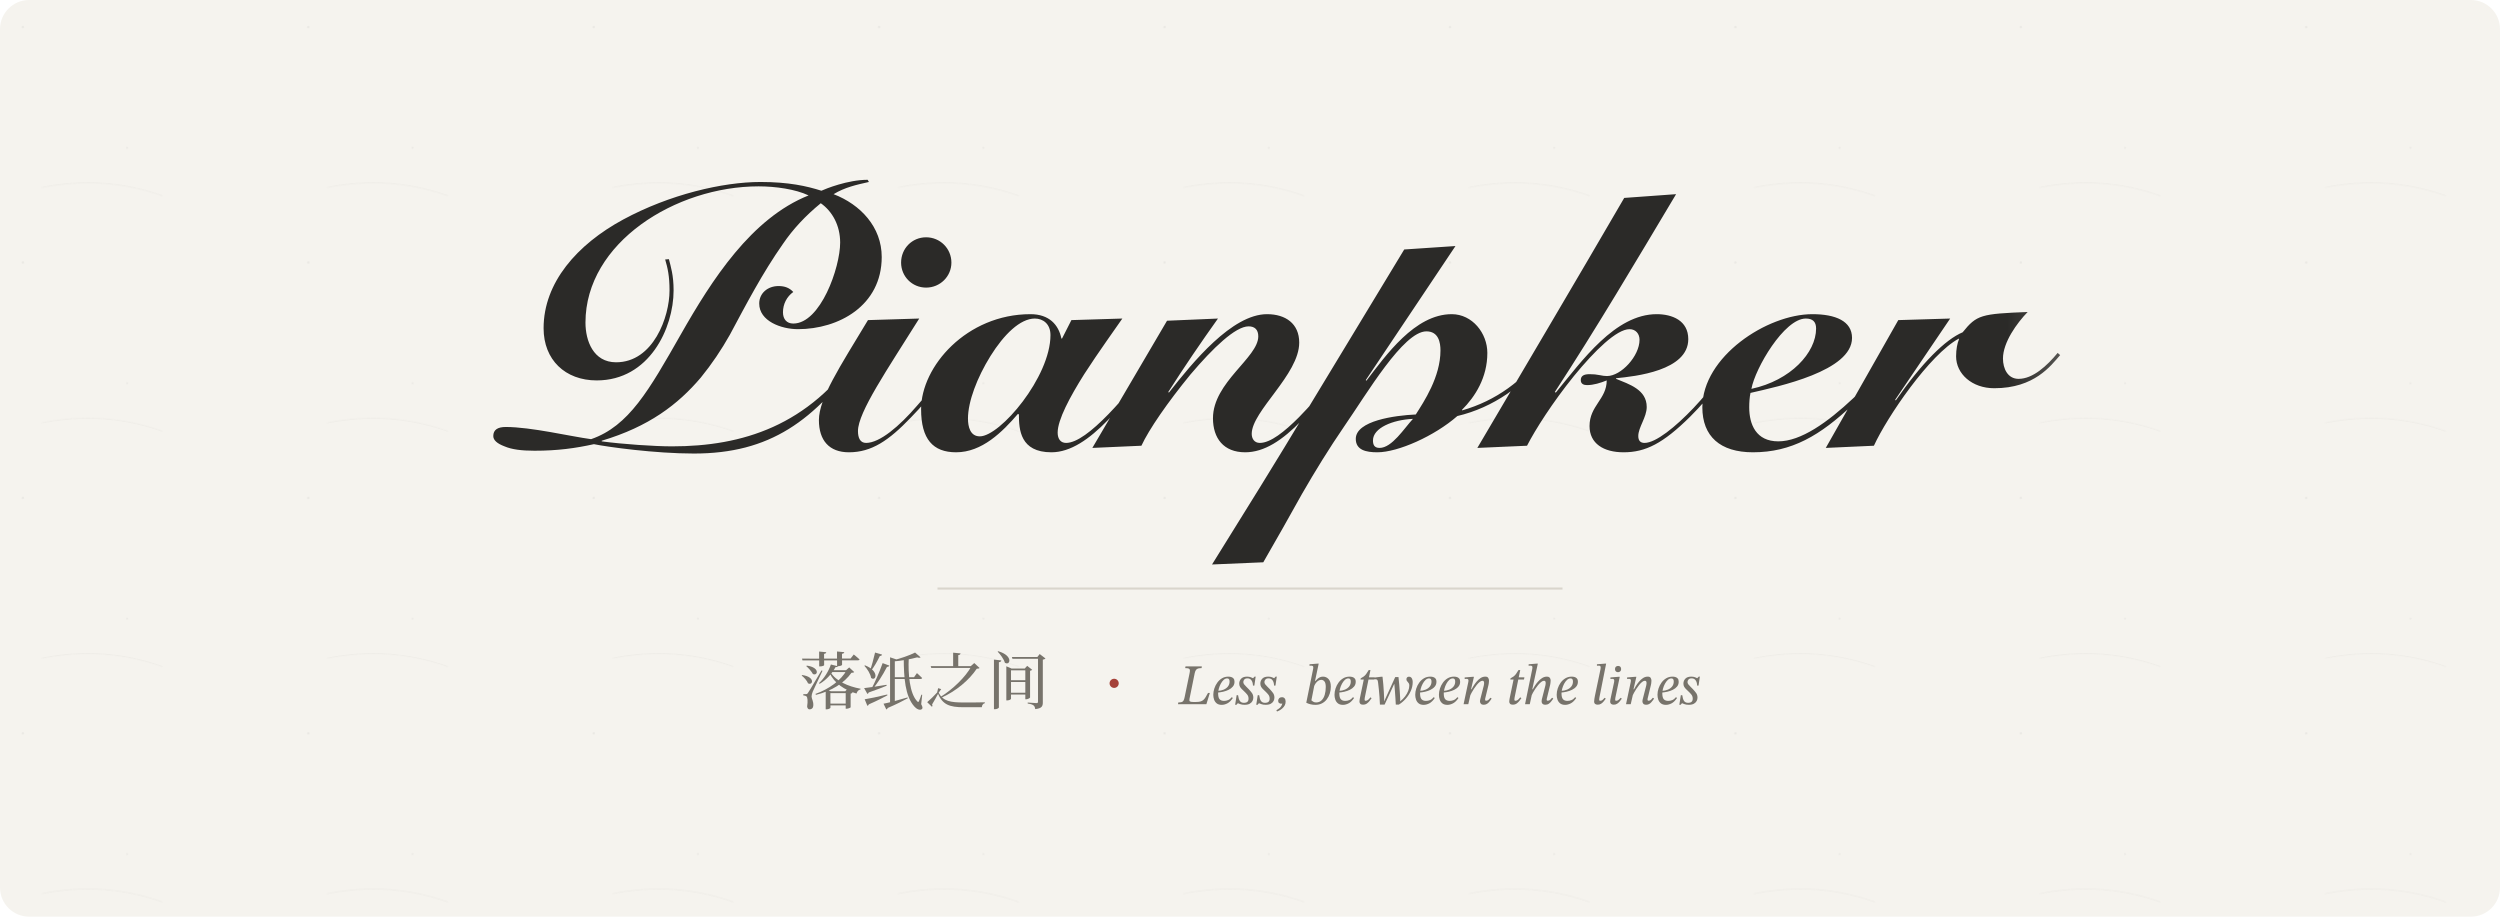
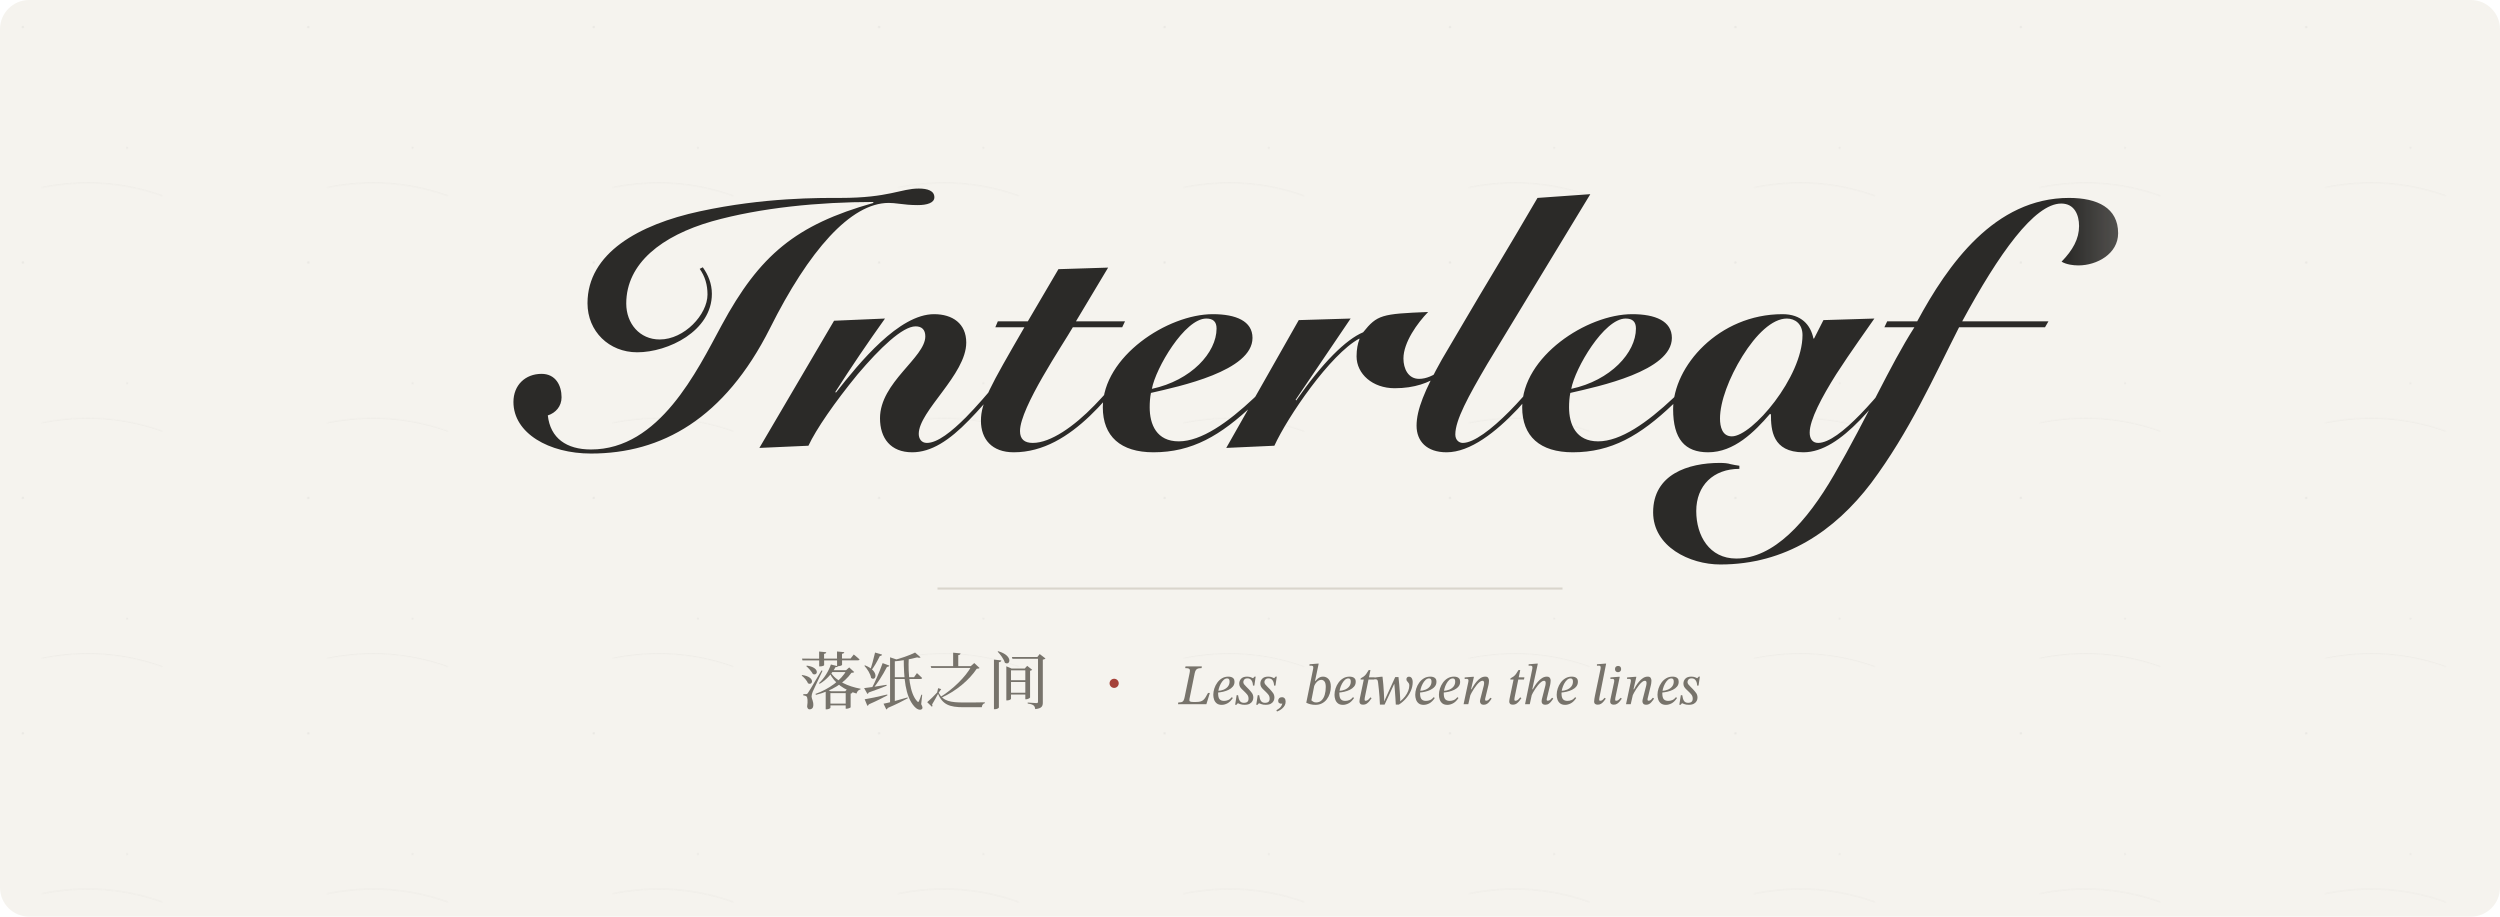
- <svg xmlns="http://www.w3.org/2000/svg" viewBox="0 0 1200 440" width="1200" height="440" role="img" aria-label="Pianpker · 落纸之间 · Less, between the lines">
+ <svg xmlns="http://www.w3.org/2000/svg" viewBox="0 0 1200 440" width="1200" height="440" role="img" aria-label="Interleaf · 落纸之间 · Less, between the lines">
  <style>
    .write { animation: write 1.6s cubic-bezier(0.45, 0.05, 0.25, 1) 0.2s both; }
-     @keyframes write { from { transform: translateX(-898px); } }
+     @keyframes write { from { transform: translateX(-917px); } }
    .hair { transform-origin: 600.0px 0; animation: hair 1s cubic-bezier(0.22, 1, 0.36, 1) 1.2s both; }
    @keyframes hair { from { transform: scaleX(0); } }
    .sub { animation: rise 1s cubic-bezier(0.22, 1, 0.36, 1) 1.5s both; }
    @keyframes rise { from { opacity: 0; transform: translateY(6px); } }
    .stamp { transform-box: fill-box; transform-origin: center; animation: stamp 0.9s cubic-bezier(0.22, 1, 0.36, 1) 1.75s both; }
    @keyframes stamp {
      0% { opacity: 0; transform: scale(1.4) rotate(-8deg); }
      45% { opacity: 1; transform: scale(0.95) rotate(-3deg); }
      100% { opacity: 1; transform: scale(1) rotate(-3deg); }
    }
    @media (prefers-reduced-motion: reduce) {
      .write, .hair, .sub { animation: none; }
      .stamp { animation: none; transform: rotate(-3deg); }
    }
  </style>
  <defs>
    <linearGradient id="edge" x1="0" x2="1">
      <stop offset="0.86" stop-color="#fff" />
      <stop offset="1" stop-color="#fff" stop-opacity="0" />
    </linearGradient>
    <mask id="reveal" maskUnits="userSpaceOnUse" x="0" y="0" width="1200" height="440">
-       <rect class="write" x="191" y="0" width="898" height="440" fill="url(#edge)" />
+       <rect class="write" x="200" y="0" width="917" height="440" fill="url(#edge)" />
    </mask>
    <pattern id="washi" width="137" height="113" patternUnits="userSpaceOnUse">
      <circle cx="11" cy="13" r="0.6" fill="#2b2a28" opacity="0.05" />
      <circle cx="61" cy="71" r="0.5" fill="#2b2a28" opacity="0.04" />
      <path d="M20 90 q30 -6 58 4" stroke="#2b2a28" stroke-width="0.4" fill="none" opacity="0.035" />
    </pattern>
  </defs>
  <rect width="1200" height="440" rx="14" fill="#f5f3ee" />
  <rect width="1200" height="440" fill="url(#washi)" />
-   <path d="M417.075 87.35 416.475 86.3C406.875 86.3 396.225 90.65 394.275 91.55C387.225 89.3 378.525 87.35 365.025 87.35C346.875 87.35 321.375 93.35 299.175 105.35C276.975 117.35 260.925 135.65 260.925 157.55C260.925 172.7 271.275 182.6 286.425 182.6C311.625 182.6 323.325 157.55 323.325 139.4C323.325 132.05 321.975 128.0 321.075 124.4L319.275 124.55C320.475 128.6 321.375 132.5 321.375 139.4C321.375 152.15 313.575 173.9 295.725 173.9C284.775 173.9 281.025 163.55 281.025 154.85C281.025 116.45 324.375 89.45 364.125 89.45C372.225 89.45 381.825 90.8 388.125 93.8C360.675 104.75 341.775 134.15 326.775 160.55C311.475 187.4 301.875 204.5 283.725 210.8C273.675 209.45 254.925 204.95 242.775 204.95C238.875 204.95 236.775 206.3 236.775 209.3C236.775 211.25 238.575 212.9 242.175 214.25C245.625 215.75 250.425 216.35 256.575 216.35C267.675 216.35 276.225 215.15 285.075 213.2C291.675 214.55 314.475 217.7 333.075 217.7C369.375 217.7 391.125 202.25 413.925 169.85L412.425 168.95C388.275 204.5 356.175 214.25 322.575 214.25C314.175 214.25 298.725 213.2 288.825 211.85V211.55C311.475 204.8 325.425 194.15 336.375 181.25C341.625 174.8 346.275 167.9 350.325 160.7C358.125 146.15 365.925 131.15 375.825 117.05C380.625 110.0 386.625 103.55 393.975 97.55C399.525 101.45 403.275 108.2 403.275 116.45C403.275 128.45 393.825 155.3 380.775 155.3C377.625 155.3 375.825 153.2 375.825 149.9C375.825 146.0 377.625 142.4 380.775 140.15C378.975 138.2 376.725 137.3 373.725 137.3C368.475 137.3 364.425 140.75 364.425 145.7C364.425 154.1 374.925 158.0 383.025 158.0C402.525 158.0 423.225 146.75 423.225 123.35C423.225 108.95 413.025 98.15 400.125 93.2C405.525 89.9 411.075 88.7 417.075 87.35ZM441.225 152.9 416.625 153.65C402.975 176.3 393.075 191.3 393.075 201.65C393.075 211.4 398.025 217.1 407.475 217.1C418.425 217.1 426.675 211.4 437.175 200.45C447.525 189.95 455.925 177.8 461.475 170.0L460.125 169.4C454.875 176.6 449.925 183.8 440.175 194.75C431.775 204.5 422.325 212.6 415.725 212.6C412.875 212.6 411.825 210.2 411.825 206.9C411.825 197.9 425.925 177.35 441.225 152.9ZM432.525 126.05C432.525 132.65 437.775 138.05 444.525 138.05C451.275 138.05 456.675 132.65 456.675 126.05C456.675 119.3 451.275 113.9 444.525 113.9C437.775 113.9 432.525 119.3 432.525 126.05ZM538.725 152.9 514.275 153.65 509.775 162.5H509.475C508.125 155.9 503.625 150.8 494.625 150.8C464.025 150.8 442.125 175.85 442.125 196.4C442.125 210.8 447.825 217.1 458.925 217.1C471.375 217.1 481.125 207.35 488.625 198.65L489.075 198.95C489.075 206.15 489.675 217.1 504.675 217.1C523.125 217.1 540.675 191.75 557.175 170.6L556.125 170.0C540.825 190.1 521.925 212.6 511.725 212.6C509.175 212.6 507.675 210.8 507.675 207.65C507.675 201.5 513.525 190.55 520.425 179.6C527.175 169.1 536.175 156.65 538.725 152.9ZM470.325 209.45C465.675 209.45 464.625 204.8 464.625 200.9C464.625 192.8 468.975 181.25 475.425 170.9C481.875 160.55 489.675 152.9 496.725 152.9C500.625 152.9 504.225 155.45 504.225 160.85C504.225 180.95 480.075 209.45 470.325 209.45ZM524.325 215.0 547.875 213.95C551.475 206.15 560.475 193.1 571.425 179.75C582.225 167.0 593.025 156.65 599.325 156.65C602.325 156.65 603.975 158.3 603.975 161.45C603.975 171.65 582.225 183.5 582.225 200.75C582.225 210.35 587.325 217.1 597.675 217.1C606.825 217.1 615.525 211.4 624.975 201.65C633.975 192.5 643.125 180.8 650.775 170.45L649.275 169.7C645.525 174.8 633.525 190.1 623.475 200.3C616.575 207.2 609.825 212.6 604.725 212.6C602.025 212.6 600.825 210.5 600.825 208.25C600.825 197.3 623.625 179.75 623.625 164.45C623.625 155.3 617.025 150.8 608.175 150.8C591.375 150.8 572.475 173.9 561.075 188.45L560.775 188.15C568.425 176.15 576.375 164.45 584.625 152.9L560.175 153.95ZM698.625 118.1 674.025 119.75 627.975 195.8C612.975 220.85 597.375 245.9 581.775 270.95L606.375 269.9C612.675 258.95 618.825 248.15 624.975 237.05C631.275 226.1 638.025 215.15 645.225 204.65C656.025 189.05 673.575 159.05 684.675 159.05C690.525 159.05 691.425 164.45 691.425 168.2C691.425 180.95 683.475 192.8 679.575 198.95C669.525 199.4 650.775 201.95 650.775 210.65C650.775 216.05 655.725 217.1 661.125 217.1C671.025 217.1 688.575 209.3 699.525 199.7C716.625 195.65 731.925 185.15 742.875 170.0L741.525 169.1C730.875 182.75 718.125 192.35 701.775 197.0V196.7C708.075 190.4 713.925 181.25 713.925 169.4C713.925 159.95 706.725 150.8 696.825 150.8C679.125 150.8 665.175 170.6 655.875 182.75L655.575 182.45ZM659.025 211.4C659.025 205.4 668.475 201.5 678.225 201.05C674.025 205.55 668.175 215.0 662.175 215.0C659.475 215.0 659.025 213.2 659.025 211.4ZM709.125 215.0 732.975 213.95C736.875 206.3 745.275 193.1 755.475 180.5C765.525 168.2 776.025 158.0 782.175 158.0C785.175 158.0 786.975 160.25 786.975 163.1C786.975 170.9 778.125 180.5 771.375 180.5C770.325 180.5 769.125 180.35 767.775 180.05C766.425 179.75 764.775 179.6 762.975 179.6C760.125 179.6 758.775 180.5 758.775 182.45C758.775 184.25 760.125 184.85 761.775 184.85C764.925 184.85 768.225 183.8 771.225 182.6C771.225 191.6 762.975 194.75 762.975 204.5C762.975 212.9 769.725 217.1 779.325 217.1C789.825 217.1 798.225 212.9 811.275 200.0C821.475 189.8 829.875 178.4 835.425 170.3L833.775 169.7C829.725 175.85 821.775 186.35 812.925 195.8C804.225 204.95 794.775 212.6 789.375 212.6C787.425 212.6 786.375 211.55 786.375 209.3C786.375 205.1 790.425 200.3 790.425 195.35C790.425 186.95 781.875 184.4 775.725 181.85V181.55C784.875 180.65 810.375 177.95 810.375 162.8C810.375 153.8 802.575 150.8 795.225 150.8C775.275 150.8 759.375 173.15 746.775 188.45L746.325 188.15C766.275 157.55 785.175 125.6 804.525 93.2L779.625 95.0C756.075 135.5 732.675 174.95 709.125 215.0ZM909.675 170.6 908.025 169.7C903.975 175.7 897.825 183.2 889.725 191.0C877.125 202.85 864.375 211.85 853.575 211.85C842.925 211.85 839.625 203.75 839.625 195.5C839.625 193.25 839.775 190.85 840.225 188.6C853.875 185.45 888.975 178.1 888.975 162.2C888.975 154.1 881.025 150.8 869.925 150.8C848.175 150.8 817.125 171.2 817.125 195.5C817.125 209.45 825.675 217.1 841.425 217.1C859.875 217.1 873.675 209.15 889.575 194.0C897.825 185.9 904.275 178.25 909.675 170.6ZM871.725 157.7C871.725 169.25 859.575 182.6 840.675 186.65C842.475 176.75 856.425 152.9 866.775 152.9C870.075 152.9 871.725 154.4 871.725 157.7ZM876.375 215.0 899.475 213.95C905.775 200.15 926.325 170.0 940.275 162.5V162.95C939.525 164.75 938.925 167.6 938.925 171.05C938.925 179.45 946.575 186.35 957.225 186.35C976.575 186.35 984.375 175.55 988.875 170.45L987.675 169.4C982.575 175.55 975.825 181.85 968.925 181.85C963.675 181.85 961.425 176.9 961.425 172.1C961.425 164.3 968.175 155.0 973.275 149.75C950.925 150.65 948.825 151.1 942.075 159.5C933.825 162.95 922.575 174.05 909.975 192.2L909.675 191.9L936.075 152.9L911.175 153.65Z" fill="#2b2a28" mask="url(#reveal)" />
+   <path d="M337.35 128.3L335.85 129.05C338.4 132.65 339.6 136.7 339.6 141.35C339.6 150.95 328.5 162.95 316.65 162.95C307.05 162.95 300.6 155.3 300.6 145.7C300.6 126.35 317.7 113.15 341.7 106.25C365.1 99.65 393.45 96.95 419.1 96.95L419.25 97.4C382.05 107.9 364.65 122.3 346.35 156.2C334.5 178.1 316.5 215.75 283.65 215.75C271.95 215.75 264.15 210.35 262.95 199.4C266.7 198.2 269.55 195.05 269.55 190.7C269.55 185 266.7 179.45 259.95 179.45C252.15 179.45 246.45 184.85 246.45 192.95C246.45 207.95 263.55 217.7 283.65 217.7C317.55 217.7 347.7 201.05 369.6 157.55C388.2 120.35 408.3 97.4 426.6 97.4C427.95 97.4 429.75 97.55 432 97.85C434.25 98.15 437.1 98.45 440.55 98.45C444.9 98.45 448.5 97.4 448.5 94.7C448.5 91.55 445.2 90.5 441 90.5C432.45 90.5 426.6 95 403.5 95C393.75 95 366.9 94.7 335.85 101.45C306.6 107.75 282 121.55 282 145.55C282 159.05 292.35 169.1 305.85 169.1C320.7 169.1 341.7 158.9 341.7 141.05C341.7 136.1 339.9 131.9 337.35 128.3ZM364.5 215L388.05 213.95C391.65 206.15 400.65 193.1 411.6 179.75C422.4 167 433.2 156.65 439.5 156.65C442.5 156.65 444.15 158.3 444.15 161.45C444.15 171.65 422.4 183.5 422.4 200.75C422.4 210.35 427.5 217.1 437.85 217.1C447 217.1 455.7 211.4 465.15 201.65C474.15 192.5 483.3 180.8 490.95 170.45L489.45 169.7C485.7 174.8 473.7 190.1 463.65 200.3C456.75 207.2 450 212.6 444.9 212.6C442.2 212.6 441 210.5 441 208.25C441 197.3 463.8 179.75 463.8 164.45C463.8 155.3 457.2 150.8 448.35 150.8C431.55 150.8 412.65 173.9 401.25 188.45L400.95 188.15C408.6 176.15 416.55 164.45 424.8 152.9L400.35 153.95ZM477.75 157.1L491.7 157.1C475.2 185.6 470.85 193.25 470.85 201.95C470.85 210.8 476.1 217.1 486.6 217.1C515.1 217.1 534.9 186.2 548.7 169.85L547.35 169.1C543 174.5 534.6 185 525.3 194.6C515.55 204.65 504.3 212.6 495.75 212.6C491.7 212.6 489.6 210.8 489.6 206.9C489.6 195.65 510.3 165.2 514.95 157.1L538.65 157.1L540 154.25L516.45 154.25L531.9 128.45L508.05 129.2L493.35 154.25L478.95 154.25ZM621.9 170.6L620.25 169.7C616.2 175.7 610.05 183.2 601.95 191C589.35 202.85 576.6 211.85 565.8 211.85C555.15 211.85 551.85 203.75 551.85 195.5C551.85 193.25 552 190.85 552.45 188.6C566.1 185.45 601.2 178.1 601.2 162.2C601.2 154.1 593.25 150.8 582.15 150.8C560.4 150.8 529.35 171.2 529.35 195.5C529.35 209.45 537.9 217.1 553.65 217.1C572.1 217.1 585.9 209.15 601.8 194C610.05 185.9 616.5 178.25 621.9 170.6ZM583.95 157.7C583.95 169.25 571.8 182.6 552.9 186.65C554.7 176.75 568.65 152.9 579 152.9C582.3 152.9 583.95 154.4 583.95 157.7ZM588.6 215L611.7 213.95C618 200.15 638.55 170 652.5 162.5L652.5 162.95C651.75 164.75 651.15 167.6 651.15 171.05C651.15 179.45 658.8 186.35 669.45 186.35C688.8 186.35 696.6 175.55 701.1 170.45L699.9 169.4C694.8 175.55 688.05 181.85 681.15 181.85C675.9 181.85 673.65 176.9 673.65 172.1C673.65 164.3 680.4 155 685.5 149.75C663.15 150.65 661.05 151.1 654.3 159.5C646.05 162.95 634.8 174.05 622.2 192.2L621.9 191.9L648.3 152.9L623.4 153.65ZM763.35 93.2L738 95C723.6 119.75 711.6 139.25 703.05 153.95L692.1 172.55C683.85 187.25 679.95 196.7 679.95 204.35C679.95 211.7 684.75 217.1 694.35 217.1C705.75 217.1 718.05 207.35 728.55 196.25C739.65 184.1 744.75 175.7 748.65 170.15L747.15 169.4C736.35 186.5 712.65 212.6 702.15 212.6C700.35 212.6 698.55 211.25 698.55 208.55C698.55 201.65 704.7 190.4 713.85 174.8L733.95 141.65ZM823.2 170.6L821.55 169.7C817.5 175.7 811.35 183.2 803.25 191C790.65 202.85 777.9 211.85 767.1 211.85C756.45 211.85 753.15 203.75 753.15 195.5C753.15 193.25 753.3 190.85 753.75 188.6C767.4 185.45 802.5 178.1 802.5 162.2C802.5 154.1 794.55 150.8 783.45 150.8C761.7 150.8 730.65 171.2 730.65 195.5C730.65 209.45 739.2 217.1 754.95 217.1C773.4 217.1 787.2 209.15 803.1 194C811.35 185.9 817.8 178.25 823.2 170.6ZM785.25 157.7C785.25 169.25 773.1 182.6 754.2 186.65C756 176.75 769.95 152.9 780.3 152.9C783.6 152.9 785.25 154.4 785.25 157.7ZM899.7 152.9L875.25 153.65L870.75 162.5L870.45 162.5C869.1 155.9 864.6 150.8 855.6 150.8C825 150.8 803.1 175.85 803.1 196.4C803.1 210.8 808.8 217.1 819.9 217.1C832.35 217.1 842.1 207.35 849.6 198.65L850.05 198.95C850.05 206.15 850.65 217.1 865.65 217.1C884.1 217.1 901.65 191.75 918.15 170.6L917.1 170C901.8 190.1 882.9 212.6 872.7 212.6C870.15 212.6 868.65 210.8 868.65 207.65C868.65 201.5 874.5 190.55 881.4 179.6C888.15 169.1 897.15 156.65 899.7 152.9ZM831.3 209.45C826.65 209.45 825.6 204.8 825.6 200.9C825.6 192.8 829.95 181.25 836.4 170.9C842.85 160.55 850.65 152.9 857.7 152.9C861.6 152.9 865.2 155.45 865.2 160.85C865.2 180.95 841.05 209.45 831.3 209.45ZM920.25 154.25L905.85 154.25L904.5 157.1L918.9 157.1C906.9 175.85 896.55 199.85 880.35 227.9C867.15 250.7 851.25 268.1 833.4 268.1C820.5 268.1 814.2 257.15 814.2 245.3C814.2 233 822.45 225.05 834.9 225.05L834.9 223.55C833.55 223.4 832.2 223.1 830.7 222.8C829.35 222.35 827.55 222.2 825.45 222.2C810.45 222.2 793.5 227.6 793.5 245.9C793.5 262.4 811.05 270.95 825.75 270.95C856.95 270.95 880.65 254.9 898.2 231.8C916.65 207.05 928.05 181.25 940.35 157.1L981.6 157.1L983.25 154.25L941.85 154.25C959.4 121.85 976.5 97.7 989.4 97.7C995.7 97.7 997.95 103.1 997.95 108.5C997.95 114.65 994.95 120.05 989.55 125.6C991.8 126.95 995.1 127.4 997.65 127.4C1006.5 127.4 1016.7 121.85 1016.7 111.95C1016.7 99.8 1006.8 95 993.15 95C957.45 95 934.95 126.95 920.25 154.25Z" fill="#2b2a28" mask="url(#reveal)" />
  <rect class="hair" x="450.0" y="282" width="300" height="1" fill="#d9d5cc" />
  <g class="sub" fill="#77736b">
    <path d="M384.993 316.13 385.173 317.0H393.213V319.88H393.603C394.593 319.88 395.583 319.52 395.583 319.28V317.0H401.793V319.79H402.183C403.323 319.76 404.193 319.34 404.193 319.13V316.97H411.783C412.203 316.97 412.503 316.82 412.563 316.49C411.543 315.53 409.803 314.15 409.803 314.15L408.273 316.1H404.163V313.82C404.913 313.73 405.183 313.43 405.243 313.04L401.763 312.71V316.13H395.553V313.85C396.303 313.76 396.543 313.46 396.603 313.07L393.183 312.74V316.16ZM397.323 337.73V338.6H407.343V337.73ZM397.323 331.82V332.69H407.343V331.82ZM405.933 331.82V340.19H406.323C407.073 340.19 408.273 339.71 408.303 339.5V332.93C408.753 332.87 409.113 332.66 409.263 332.45L406.833 330.62L405.693 331.82ZM398.523 321.71 397.953 322.58H407.163V321.71ZM406.383 321.71C403.743 326.54 397.953 330.74 391.413 333.08L391.653 333.53C399.303 331.64 405.243 327.83 408.693 322.94C409.413 322.91 409.773 322.85 410.013 322.58L407.613 320.36L406.053 321.74ZM398.613 322.64 398.163 322.94C400.533 328.07 405.393 331.19 411.123 332.9C411.423 331.82 412.113 331.1 413.043 330.92L413.073 330.59C407.163 329.51 401.193 326.93 398.673 322.64ZM398.823 318.95C397.773 322.1 395.523 325.79 393.093 327.89L393.453 328.22C396.663 326.39 399.483 323.12 401.073 320.18C401.793 320.24 402.033 320.12 402.153 319.79ZM387.003 333.17C386.673 333.17 385.593 333.17 385.593 333.17V333.8C386.193 333.83 386.613 333.95 387.003 334.19C387.663 334.58 387.813 336.47 387.423 339.14C387.543 340.01 387.993 340.49 388.533 340.49C389.673 340.49 390.363 339.77 390.393 338.6C390.483 336.53 389.583 335.48 389.553 334.34C389.553 333.68 389.793 332.78 390.123 331.97C390.573 330.8 393.483 324.92 394.803 321.98L394.323 321.8C388.443 331.7 388.443 331.7 387.783 332.66C387.453 333.17 387.333 333.17 386.943 333.17ZM387.303 319.49 387.003 319.73C388.083 320.69 389.553 322.28 390.183 323.51C392.463 324.68 393.843 320.42 387.303 319.49ZM385.053 324.02 384.783 324.26C385.953 325.16 387.363 326.72 387.843 327.98C390.093 329.3 391.593 324.89 385.023 324.02ZM398.583 331.88H398.973L396.723 330.98L396.333 331.55V340.49H396.693C397.863 340.49 398.613 339.89 398.613 339.71Z" />
    <path d="M415.023 335.6 416.343 338.81C416.643 338.72 416.913 338.45 417.033 338.09C421.023 336.35 423.933 334.85 425.973 333.74L425.883 333.35C421.533 334.43 417.003 335.36 415.023 335.66ZM415.233 319.34 414.903 319.58C416.283 321.05 417.843 323.48 418.113 325.37C420.333 327.35 422.463 322.22 415.233 319.37ZM414.753 330.23 416.343 333.08C416.643 332.99 416.853 332.78 416.973 332.39C420.963 331.01 423.663 329.96 425.583 329.15L425.523 328.7C421.533 329.39 416.703 330.08 414.693 330.29ZM423.663 318.29C421.953 323.03 419.943 327.59 418.233 330.74L418.653 331.01C421.143 328.04 423.543 324.38 425.763 320.09C426.393 320.12 426.753 319.82 426.903 319.49ZM420.033 313.22C419.343 316.25 418.383 319.73 417.633 321.74L418.053 321.98C419.523 320.24 421.053 317.45 422.343 314.87C422.943 314.87 423.303 314.57 423.393 314.21ZM427.233 315.5V338.09H427.533C428.973 338.09 429.483 337.73 429.513 337.61V317.24C430.203 317.18 430.593 317.0 430.683 316.67ZM439.233 313.22C436.803 314.48 432.063 316.19 428.223 317.06L428.343 317.54C432.483 317.24 437.283 316.37 440.253 315.53C441.003 315.8 441.573 315.8 441.873 315.5ZM428.913 325.04V325.91H441.843C442.263 325.91 442.533 325.76 442.623 325.43C441.693 324.47 440.133 323.09 440.133 323.09L438.753 325.04ZM424.053 337.7 425.433 340.55C425.733 340.46 426.003 340.19 426.093 339.83C430.263 338.06 433.383 336.44 435.753 335.15L435.603 334.76C431.073 336.14 426.333 337.37 424.053 337.79ZM433.803 315.98C433.803 325.13 434.463 334.16 438.843 339.08C439.833 340.25 441.543 341.21 442.533 340.34C442.983 339.92 442.833 339.26 442.173 338.0L442.653 333.5L442.263 333.44C441.903 334.58 441.423 335.87 441.093 336.53C440.853 337.07 440.643 337.07 440.313 336.68C436.623 333.02 435.813 323.39 436.203 315.92Z" />
    <path d="M446.733 319.73 447.003 320.6H467.313V319.73ZM457.503 313.28V320.18H459.963V314.45C460.713 314.36 461.013 314.06 461.073 313.64ZM466.323 319.73C463.473 324.98 457.323 330.89 451.443 334.52L451.773 334.94C459.033 331.7 465.273 326.33 468.843 320.99C469.623 320.96 469.953 320.9 470.193 320.63L467.643 318.26L465.993 319.73ZM450.513 332.6 451.773 330.77 450.303 330.32 449.823 332.39C448.563 333.8 446.373 335.93 445.053 337.04L447.333 339.26C447.573 338.99 447.663 338.57 447.393 338.15C448.233 336.8 449.703 334.13 450.513 332.57ZM450.513 332.54 450.123 332.75C452.433 338.3 455.823 339.47 462.543 339.47C464.643 339.47 469.383 339.47 471.273 339.47C471.333 338.54 471.783 337.73 472.713 337.52V337.1C470.313 337.19 464.973 337.19 462.693 337.19C456.213 337.19 452.763 336.62 450.573 332.57ZM493.053 332.51H484.413V333.38H493.053ZM493.143 320.9H484.413V321.77H493.143ZM493.113 326.48H484.473V327.35H493.113ZM491.883 320.87H492.153V335.66H492.513C493.353 335.66 494.403 335.03 494.433 334.79V321.98C494.943 321.89 495.303 321.68 495.453 321.5L493.053 319.61ZM483.033 319.82V336.2H483.393C484.563 336.2 485.283 335.63 485.283 335.45V320.87H485.523ZM479.163 312.56 478.863 312.77C480.183 314.12 481.833 316.37 482.343 318.11C484.863 319.73 486.573 314.75 479.163 312.59ZM480.603 317.0 477.093 316.61V340.43H477.543C478.473 340.43 479.463 339.89 479.463 339.59V317.87C480.303 317.75 480.543 317.45 480.633 317.0ZM499.233 315.35H485.703L485.973 316.22H499.233ZM497.943 315.35H498.243V336.8C498.243 337.28 498.063 337.49 497.463 337.49C496.803 337.49 493.293 337.22 493.293 337.22V337.7C494.853 337.91 495.633 338.21 496.143 338.63C496.593 338.99 496.803 339.59 496.893 340.37C500.163 340.04 500.553 338.9 500.553 337.1V316.64C501.153 316.55 501.633 316.31 501.843 316.07L499.053 313.94Z" />
    <circle cx="534.793" cy="328" r="2.2" fill="#a54139" />
    <path d="M579.068 338.0H565.434L565.599 337.172Q566.676 337.172 567.242 336.979Q567.807 336.786 568.111 336.234Q568.415 335.682 568.635 334.578L571.009 323.068Q571.202 322.158 571.147 321.633Q571.092 321.109 570.581 320.902Q570.071 320.695 568.884 320.695L569.049 319.867H576.888L576.75 320.695Q575.756 320.695 575.108 320.874Q574.459 321.054 574.073 321.578Q573.686 322.102 573.465 323.096L570.954 335.461Q570.761 336.372 571.147 336.661Q571.533 336.951 572.748 336.951H574.045Q575.37 336.951 576.198 336.717Q577.026 336.482 577.605 335.985Q578.185 335.488 578.696 334.647Q579.206 333.805 579.841 332.618H580.724ZM586.437 338.331Q584.919 338.331 584.036 337.627Q583.153 336.924 582.767 335.82Q582.38 334.716 582.38 333.501Q582.38 332.011 582.877 330.479Q583.374 328.947 584.312 327.65Q585.251 326.353 586.589 325.566Q587.928 324.78 589.611 324.78Q590.219 324.78 590.895 324.945Q591.571 325.111 592.068 325.649Q592.565 326.187 592.565 327.264Q592.565 328.588 591.778 329.541Q590.991 330.493 589.749 331.1Q588.507 331.707 587.114 332.025Q585.72 332.342 584.505 332.425V331.624Q586.106 331.569 587.39 331.017Q588.673 330.465 589.432 329.485Q590.191 328.506 590.191 327.153Q590.191 326.408 589.929 326.022Q589.667 325.635 589.032 325.635Q588.121 325.635 587.334 326.367Q586.548 327.098 585.954 328.216Q585.361 329.334 585.03 330.562Q584.699 331.79 584.699 332.784Q584.699 334.881 585.43 335.654Q586.161 336.427 587.541 336.427Q588.59 336.427 589.529 336.027Q590.467 335.626 591.267 334.633L591.764 335.047Q590.522 336.896 589.142 337.614Q587.762 338.331 586.437 338.331ZM597.395 338.304Q596.097 338.304 595.311 337.986Q594.524 337.669 594.221 337.558H594.138L593.475 338.304H592.868L593.586 333.694H594.276Q594.497 335.488 595.118 336.427Q595.739 337.365 597.146 337.365Q598.112 337.365 598.706 336.896Q599.299 336.427 599.299 335.35Q599.299 334.219 598.678 333.432Q598.057 332.646 597.257 331.9Q596.705 331.348 596.139 330.824Q595.573 330.3 595.2 329.651Q594.828 329.002 594.828 328.147Q594.828 326.739 595.766 325.759Q596.705 324.78 598.581 324.78Q599.685 324.78 600.417 325.083Q601.148 325.387 601.397 325.525H601.479L602.197 324.78H602.721L602.087 329.085H601.424Q601.369 327.484 600.693 326.546Q600.017 325.608 598.802 325.608Q597.726 325.608 597.257 326.187Q596.787 326.767 596.787 327.374Q596.787 327.954 597.188 328.492Q597.588 329.03 598.195 329.596Q598.802 330.162 599.409 330.824Q600.293 331.762 600.941 332.659Q601.59 333.556 601.59 334.881Q601.59 335.682 601.19 336.468Q600.789 337.255 599.879 337.779Q598.968 338.304 597.395 338.304ZM607.524 338.304Q606.227 338.304 605.44 337.986Q604.653 337.669 604.35 337.558H604.267L603.605 338.304H602.997L603.715 333.694H604.405Q604.626 335.488 605.247 336.427Q605.868 337.365 607.275 337.365Q608.241 337.365 608.835 336.896Q609.428 336.427 609.428 335.35Q609.428 334.219 608.807 333.432Q608.186 332.646 607.386 331.9Q606.834 331.348 606.268 330.824Q605.702 330.3 605.33 329.651Q604.957 329.002 604.957 328.147Q604.957 326.739 605.895 325.759Q606.834 324.78 608.711 324.78Q609.815 324.78 610.546 325.083Q611.277 325.387 611.526 325.525H611.609L612.326 324.78H612.851L612.216 329.085H611.553Q611.498 327.484 610.822 326.546Q610.146 325.608 608.931 325.608Q607.855 325.608 607.386 326.187Q606.917 326.767 606.917 327.374Q606.917 327.954 607.317 328.492Q607.717 329.03 608.324 329.596Q608.931 330.162 609.539 330.824Q610.422 331.762 611.07 332.659Q611.719 333.556 611.719 334.881Q611.719 335.682 611.319 336.468Q610.919 337.255 610.008 337.779Q609.097 338.304 607.524 338.304ZM612.961 341.533 612.657 340.898Q613.375 340.539 614.231 339.849Q615.086 339.159 615.5 337.752L614.645 336.896L616.411 337.2Q615.666 337.779 614.948 337.779Q614.479 337.779 613.996 337.462Q613.513 337.144 613.513 336.372Q613.513 335.682 613.996 335.171Q614.479 334.66 615.335 334.66Q616.19 334.66 616.646 335.226Q617.101 335.792 617.101 336.786Q617.101 337.834 616.646 338.635Q616.19 339.435 615.514 340.029Q614.838 340.622 614.148 340.995Q613.458 341.367 612.961 341.533ZM631.37 338.331Q629.024 338.331 627.009 337.31L630.266 321.274Q630.294 321.192 630.335 320.874Q630.377 320.557 630.377 320.308Q630.377 319.839 630.087 319.674Q629.797 319.508 629.383 319.508Q629.162 319.508 628.859 319.536Q628.555 319.563 628.555 319.563V318.846L632.364 318.542H632.971L631.205 326.905H631.343Q631.922 326.242 632.502 325.759Q633.081 325.276 633.716 325.028Q634.351 324.78 635.041 324.78Q636.614 324.78 637.704 325.953Q638.795 327.126 638.795 329.61Q638.795 331.293 638.298 332.866Q637.801 334.44 636.863 335.668Q635.924 336.896 634.544 337.614Q633.164 338.331 631.37 338.331ZM631.729 337.172Q633.302 337.172 634.337 336.178Q635.372 335.185 635.869 333.501Q636.366 331.818 636.366 329.72Q636.366 327.843 635.731 327.084Q635.096 326.325 634.213 326.325Q633.385 326.325 632.709 326.794Q632.033 327.264 631.563 327.94Q631.094 328.616 630.818 329.278L629.466 336.178Q629.742 336.427 630.321 336.799Q630.901 337.172 631.729 337.172ZM644.618 338.331Q643.1 338.331 642.217 337.627Q641.334 336.924 640.947 335.82Q640.561 334.716 640.561 333.501Q640.561 332.011 641.058 330.479Q641.555 328.947 642.493 327.65Q643.431 326.353 644.77 325.566Q646.109 324.78 647.792 324.78Q648.399 324.78 649.076 324.945Q649.752 325.111 650.249 325.649Q650.745 326.187 650.745 327.264Q650.745 328.588 649.959 329.541Q649.172 330.493 647.93 331.1Q646.688 331.707 645.294 332.025Q643.901 332.342 642.686 332.425V331.624Q644.287 331.569 645.57 331.017Q646.854 330.465 647.613 329.485Q648.372 328.506 648.372 327.153Q648.372 326.408 648.11 326.022Q647.847 325.635 647.213 325.635Q646.302 325.635 645.515 326.367Q644.729 327.098 644.135 328.216Q643.542 329.334 643.211 330.562Q642.879 331.79 642.879 332.784Q642.879 334.881 643.611 335.654Q644.342 336.427 645.722 336.427Q646.771 336.427 647.709 336.027Q648.648 335.626 649.448 334.633L649.945 335.047Q648.703 336.896 647.323 337.614Q645.943 338.331 644.618 338.331ZM654.223 338.248Q653.367 338.248 652.953 337.834Q652.539 337.42 652.539 336.786Q652.539 336.427 652.622 335.916Q652.705 335.406 652.733 335.212L654.609 326.187H653.036L653.147 325.608Q654.03 325.138 654.623 324.697Q655.217 324.255 655.755 323.538Q656.293 322.82 656.983 321.633H657.811L655.189 334.412Q655.189 334.412 655.092 334.923Q654.996 335.433 654.996 335.792Q654.996 336.013 655.092 336.192Q655.189 336.372 655.465 336.372Q656.072 336.372 656.583 336.013Q657.093 335.654 657.811 334.716L658.363 335.13Q657.977 335.654 657.425 336.399Q656.873 337.144 656.1 337.696Q655.327 338.248 654.223 338.248ZM659.605 326.187H656.541L656.762 325.111H659.826ZM664.601 338.221H662.365Q662.282 336.123 662.158 334.412Q662.034 332.701 661.868 331.086Q661.703 329.472 661.482 327.678Q661.371 326.712 661.137 326.38Q660.902 326.049 660.212 326.049Q659.991 326.049 659.812 326.063Q659.633 326.077 659.329 326.132V325.276L662.945 324.835H663.607Q663.828 326.601 663.98 328.437Q664.131 330.272 664.242 332.094Q664.352 333.915 664.407 335.654L664.352 336.62H664.407L669.707 325H671.28Q671.473 326.767 671.625 328.547Q671.777 330.327 671.901 332.094Q672.025 333.86 672.108 335.654L672.053 336.62H672.108Q673.46 335.571 674.44 334.274Q675.42 332.977 675.944 331.624Q676.469 330.272 676.469 329.085Q676.469 328.45 676.262 328.064Q676.055 327.678 675.779 327.402Q675.503 327.126 675.296 326.822Q675.089 326.518 675.089 326.022Q675.089 325.387 675.461 325.097Q675.834 324.807 676.331 324.807Q677.021 324.807 677.407 325.235Q677.793 325.663 677.945 326.256Q678.097 326.85 678.097 327.402Q678.097 329.61 677.172 331.666Q676.248 333.722 674.73 335.419Q673.212 337.117 671.418 338.221H669.983Q669.9 336.565 669.789 334.923Q669.679 333.28 669.555 331.638Q669.431 329.996 669.293 328.368H669.182ZM683.369 338.331Q681.851 338.331 680.967 337.627Q680.084 336.924 679.698 335.82Q679.311 334.716 679.311 333.501Q679.311 332.011 679.808 330.479Q680.305 328.947 681.243 327.65Q682.182 326.353 683.52 325.566Q684.859 324.78 686.543 324.78Q687.15 324.78 687.826 324.945Q688.502 325.111 688.999 325.649Q689.496 326.187 689.496 327.264Q689.496 328.588 688.709 329.541Q687.923 330.493 686.681 331.1Q685.439 331.707 684.045 332.025Q682.651 332.342 681.437 332.425V331.624Q683.037 331.569 684.321 331.017Q685.604 330.465 686.363 329.485Q687.122 328.506 687.122 327.153Q687.122 326.408 686.86 326.022Q686.598 325.635 685.963 325.635Q685.052 325.635 684.266 326.367Q683.479 327.098 682.886 328.216Q682.292 329.334 681.961 330.562Q681.63 331.79 681.63 332.784Q681.63 334.881 682.361 335.654Q683.093 336.427 684.473 336.427Q685.521 336.427 686.46 336.027Q687.398 335.626 688.199 334.633L688.695 335.047Q687.453 336.896 686.073 337.614Q684.693 338.331 683.369 338.331ZM694.74 338.331Q693.222 338.331 692.339 337.627Q691.455 336.924 691.069 335.82Q690.683 334.716 690.683 333.501Q690.683 332.011 691.179 330.479Q691.676 328.947 692.615 327.65Q693.553 326.353 694.892 325.566Q696.23 324.78 697.914 324.78Q698.521 324.78 699.197 324.945Q699.873 325.111 700.37 325.649Q700.867 326.187 700.867 327.264Q700.867 328.588 700.08 329.541Q699.294 330.493 698.052 331.1Q696.81 331.707 695.416 332.025Q694.022 332.342 692.808 332.425V331.624Q694.409 331.569 695.692 331.017Q696.975 330.465 697.734 329.485Q698.493 328.506 698.493 327.153Q698.493 326.408 698.231 326.022Q697.969 325.635 697.334 325.635Q696.423 325.635 695.637 326.367Q694.85 327.098 694.257 328.216Q693.663 329.334 693.332 330.562Q693.001 331.79 693.001 332.784Q693.001 334.881 693.732 335.654Q694.464 336.427 695.844 336.427Q696.893 336.427 697.831 336.027Q698.769 335.626 699.57 334.633L700.067 335.047Q698.825 336.896 697.445 337.614Q696.065 338.331 694.74 338.331ZM712.211 338.276Q711.189 338.276 710.789 337.765Q710.389 337.255 710.389 336.648Q710.389 336.316 710.458 335.999Q710.527 335.682 710.555 335.571L712.183 329.196Q712.183 329.196 712.28 328.74Q712.376 328.285 712.376 327.871Q712.376 327.402 712.211 327.084Q712.045 326.767 711.576 326.767Q710.969 326.767 710.251 327.333Q709.533 327.898 708.816 328.795Q708.098 329.692 707.463 330.672Q706.829 331.652 706.359 332.521Q705.89 333.391 705.669 333.888L706.194 331.128Q706.58 330.382 707.229 329.32Q707.877 328.257 708.733 327.222Q709.589 326.187 710.651 325.483Q711.714 324.78 712.956 324.78Q713.977 324.78 714.35 325.387Q714.722 325.994 714.722 326.739Q714.722 327.429 714.626 327.954Q714.529 328.478 714.474 328.782L712.928 335.157Q712.928 335.157 712.887 335.364Q712.845 335.571 712.845 335.82Q712.845 336.344 713.37 336.344Q714.087 336.344 714.598 335.82Q715.109 335.295 715.412 334.909L715.992 335.323Q715.716 335.709 715.371 336.206Q715.026 336.703 714.57 337.186Q714.115 337.669 713.535 337.972Q712.956 338.276 712.211 338.276ZM704.786 338.0H702.523L704.759 327.512Q704.759 327.512 704.814 327.208Q704.869 326.905 704.869 326.601Q704.869 326.242 704.648 326.049Q704.427 325.856 703.958 325.856Q703.682 325.856 703.365 325.884Q703.047 325.911 703.047 325.911V325.166L706.884 324.862H707.491L706.111 330.852H706.415ZM726.121 338.248Q725.265 338.248 724.851 337.834Q724.437 337.42 724.437 336.786Q724.437 336.427 724.52 335.916Q724.603 335.406 724.631 335.212L726.507 326.187H724.934L725.045 325.608Q725.928 325.138 726.521 324.697Q727.115 324.255 727.653 323.538Q728.191 322.82 728.881 321.633H729.709L727.087 334.412Q727.087 334.412 726.99 334.923Q726.894 335.433 726.894 335.792Q726.894 336.013 726.99 336.192Q727.087 336.372 727.363 336.372Q727.97 336.372 728.481 336.013Q728.991 335.654 729.709 334.716L730.261 335.13Q729.875 335.654 729.323 336.399Q728.771 337.144 727.998 337.696Q727.225 338.248 726.121 338.248ZM731.503 326.187H728.439L728.66 325.111H731.724ZM741.77 338.276Q741.08 338.276 740.694 338.041Q740.307 337.807 740.142 337.434Q739.976 337.062 739.976 336.648Q739.976 336.316 740.031 335.999Q740.087 335.682 740.114 335.571L741.743 329.196Q741.743 329.196 741.839 328.74Q741.936 328.285 741.936 327.871Q741.936 327.402 741.77 327.084Q741.605 326.767 741.135 326.767Q740.528 326.767 739.797 327.333Q739.065 327.898 738.32 328.782Q737.575 329.665 736.926 330.658Q736.278 331.652 735.795 332.521Q735.312 333.391 735.119 333.888L735.588 331.128Q735.974 330.382 736.637 329.32Q737.299 328.257 738.196 327.222Q739.093 326.187 740.183 325.483Q741.273 324.78 742.515 324.78Q743.205 324.78 743.592 325.056Q743.978 325.332 744.144 325.787Q744.309 326.242 744.309 326.739Q744.309 327.264 744.213 327.871Q744.116 328.478 744.061 328.782L742.515 335.157Q742.515 335.157 742.46 335.364Q742.405 335.571 742.405 335.82Q742.405 336.344 742.929 336.344Q743.675 336.344 744.185 335.82Q744.696 335.295 744.999 334.909L745.579 335.323Q745.22 335.82 744.71 336.523Q744.199 337.227 743.481 337.752Q742.764 338.276 741.77 338.276ZM734.291 338.0H732.027L735.477 321.164Q735.477 321.164 735.519 320.847Q735.56 320.529 735.56 320.226Q735.56 319.922 735.326 319.715Q735.091 319.508 734.677 319.508Q734.401 319.508 734.07 319.536Q733.739 319.563 733.739 319.563V318.846L737.52 318.542H738.155L736.195 327.595L735.505 330.852H735.836ZM751.265 338.331Q749.747 338.331 748.863 337.627Q747.98 336.924 747.594 335.82Q747.207 334.716 747.207 333.501Q747.207 332.011 747.704 330.479Q748.201 328.947 749.139 327.65Q750.078 326.353 751.416 325.566Q752.755 324.78 754.439 324.78Q755.046 324.78 755.722 324.945Q756.398 325.111 756.895 325.649Q757.392 326.187 757.392 327.264Q757.392 328.588 756.605 329.541Q755.819 330.493 754.577 331.1Q753.335 331.707 751.941 332.025Q750.547 332.342 749.333 332.425V331.624Q750.933 331.569 752.217 331.017Q753.5 330.465 754.259 329.485Q755.018 328.506 755.018 327.153Q755.018 326.408 754.756 326.022Q754.494 325.635 753.859 325.635Q752.948 325.635 752.162 326.367Q751.375 327.098 750.782 328.216Q750.188 329.334 749.857 330.562Q749.526 331.79 749.526 332.784Q749.526 334.881 750.257 335.654Q750.989 336.427 752.369 336.427Q753.417 336.427 754.356 336.027Q755.294 335.626 756.095 334.633L756.591 335.047Q755.349 336.896 753.969 337.614Q752.589 338.331 751.265 338.331ZM766.914 338.248Q766.086 338.248 765.63 337.876Q765.175 337.503 765.175 336.786Q765.175 336.234 765.313 335.392Q765.451 334.55 765.561 334.026L768.239 321.219Q768.239 321.219 768.28 320.943Q768.321 320.667 768.321 320.336Q768.321 320.06 768.17 319.784Q768.018 319.508 767.466 319.508Q767.107 319.508 766.817 319.536Q766.527 319.563 766.527 319.563V318.846L770.336 318.542H770.943L767.742 334.688Q767.687 335.019 767.645 335.364Q767.604 335.709 767.604 335.847Q767.604 336.123 767.742 336.247Q767.88 336.372 768.128 336.372Q768.846 336.372 769.37 335.833Q769.895 335.295 770.226 334.936L770.778 335.35Q770.309 336.013 769.757 336.689Q769.205 337.365 768.515 337.807Q767.825 338.248 766.914 338.248ZM774.614 338.248Q773.786 338.248 773.331 337.876Q772.875 337.503 772.875 336.786Q772.875 336.427 772.972 335.861Q773.069 335.295 773.345 334.081L774.752 327.512Q774.752 327.512 774.794 327.264Q774.835 327.015 774.835 326.656Q774.835 326.38 774.669 326.118Q774.504 325.856 773.952 325.856Q773.593 325.856 773.303 325.884Q773.013 325.911 773.013 325.911V325.166L776.877 324.862H777.485L775.415 334.688Q775.415 334.688 775.346 335.116Q775.277 335.544 775.277 335.847Q775.277 336.372 775.773 336.372Q776.491 336.372 777.043 335.833Q777.595 335.295 777.926 334.936L778.478 335.35Q778.009 336.013 777.457 336.689Q776.905 337.365 776.215 337.807Q775.525 338.248 774.614 338.248ZM776.629 322.654Q776.022 322.654 775.608 322.268Q775.194 321.882 775.194 321.164Q775.194 320.446 775.608 320.046Q776.022 319.646 776.712 319.646Q777.402 319.646 777.774 320.06Q778.147 320.474 778.147 321.164Q778.147 321.854 777.705 322.254Q777.264 322.654 776.629 322.654ZM790.181 338.276Q789.159 338.276 788.759 337.765Q788.359 337.255 788.359 336.648Q788.359 336.316 788.428 335.999Q788.497 335.682 788.525 335.571L790.153 329.196Q790.153 329.196 790.25 328.74Q790.346 328.285 790.346 327.871Q790.346 327.402 790.181 327.084Q790.015 326.767 789.546 326.767Q788.939 326.767 788.221 327.333Q787.503 327.898 786.786 328.795Q786.068 329.692 785.433 330.672Q784.799 331.652 784.329 332.521Q783.86 333.391 783.639 333.888L784.164 331.128Q784.55 330.382 785.199 329.32Q785.847 328.257 786.703 327.222Q787.559 326.187 788.621 325.483Q789.684 324.78 790.926 324.78Q791.947 324.78 792.32 325.387Q792.692 325.994 792.692 326.739Q792.692 327.429 792.596 327.954Q792.499 328.478 792.444 328.782L790.898 335.157Q790.898 335.157 790.857 335.364Q790.815 335.571 790.815 335.82Q790.815 336.344 791.34 336.344Q792.057 336.344 792.568 335.82Q793.079 335.295 793.382 334.909L793.962 335.323Q793.686 335.709 793.341 336.206Q792.996 336.703 792.54 337.186Q792.085 337.669 791.505 337.972Q790.926 338.276 790.181 338.276ZM782.756 338.0H780.493L782.729 327.512Q782.729 327.512 782.784 327.208Q782.839 326.905 782.839 326.601Q782.839 326.242 782.618 326.049Q782.397 325.856 781.928 325.856Q781.652 325.856 781.335 325.884Q781.017 325.911 781.017 325.911V325.166L784.854 324.862H785.461L784.081 330.852H784.385ZM799.647 338.331Q798.129 338.331 797.246 337.627Q796.363 336.924 795.977 335.82Q795.59 334.716 795.59 333.501Q795.59 332.011 796.087 330.479Q796.584 328.947 797.522 327.65Q798.461 326.353 799.799 325.566Q801.138 324.78 802.821 324.78Q803.429 324.78 804.105 324.945Q804.781 325.111 805.278 325.649Q805.775 326.187 805.775 327.264Q805.775 328.588 804.988 329.541Q804.201 330.493 802.959 331.1Q801.717 331.707 800.324 332.025Q798.93 332.342 797.715 332.425V331.624Q799.316 331.569 800.6 331.017Q801.883 330.465 802.642 329.485Q803.401 328.506 803.401 327.153Q803.401 326.408 803.139 326.022Q802.877 325.635 802.242 325.635Q801.331 325.635 800.544 326.367Q799.758 327.098 799.164 328.216Q798.571 329.334 798.24 330.562Q797.909 331.79 797.909 332.784Q797.909 334.881 798.64 335.654Q799.371 336.427 800.751 336.427Q801.8 336.427 802.739 336.027Q803.677 335.626 804.477 334.633L804.974 335.047Q803.732 336.896 802.352 337.614Q800.972 338.331 799.647 338.331ZM810.605 338.304Q809.307 338.304 808.521 337.986Q807.734 337.669 807.431 337.558H807.348L806.685 338.304H806.078L806.796 333.694H807.486Q807.707 335.488 808.328 336.427Q808.949 337.365 810.356 337.365Q811.322 337.365 811.916 336.896Q812.509 336.427 812.509 335.35Q812.509 334.219 811.888 333.432Q811.267 332.646 810.467 331.9Q809.915 331.348 809.349 330.824Q808.783 330.3 808.41 329.651Q808.038 329.002 808.038 328.147Q808.038 326.739 808.976 325.759Q809.915 324.78 811.791 324.78Q812.895 324.78 813.627 325.083Q814.358 325.387 814.607 325.525H814.689L815.407 324.78H815.931L815.297 329.085H814.634Q814.579 327.484 813.903 326.546Q813.227 325.608 812.012 325.608Q810.936 325.608 810.467 326.187Q809.997 326.767 809.997 327.374Q809.997 327.954 810.398 328.492Q810.798 329.03 811.405 329.596Q812.012 330.162 812.619 330.824Q813.503 331.762 814.151 332.659Q814.8 333.556 814.8 334.881Q814.8 335.682 814.4 336.468Q813.999 337.255 813.089 337.779Q812.178 338.304 810.605 338.304Z" />
  </g>
</svg>
